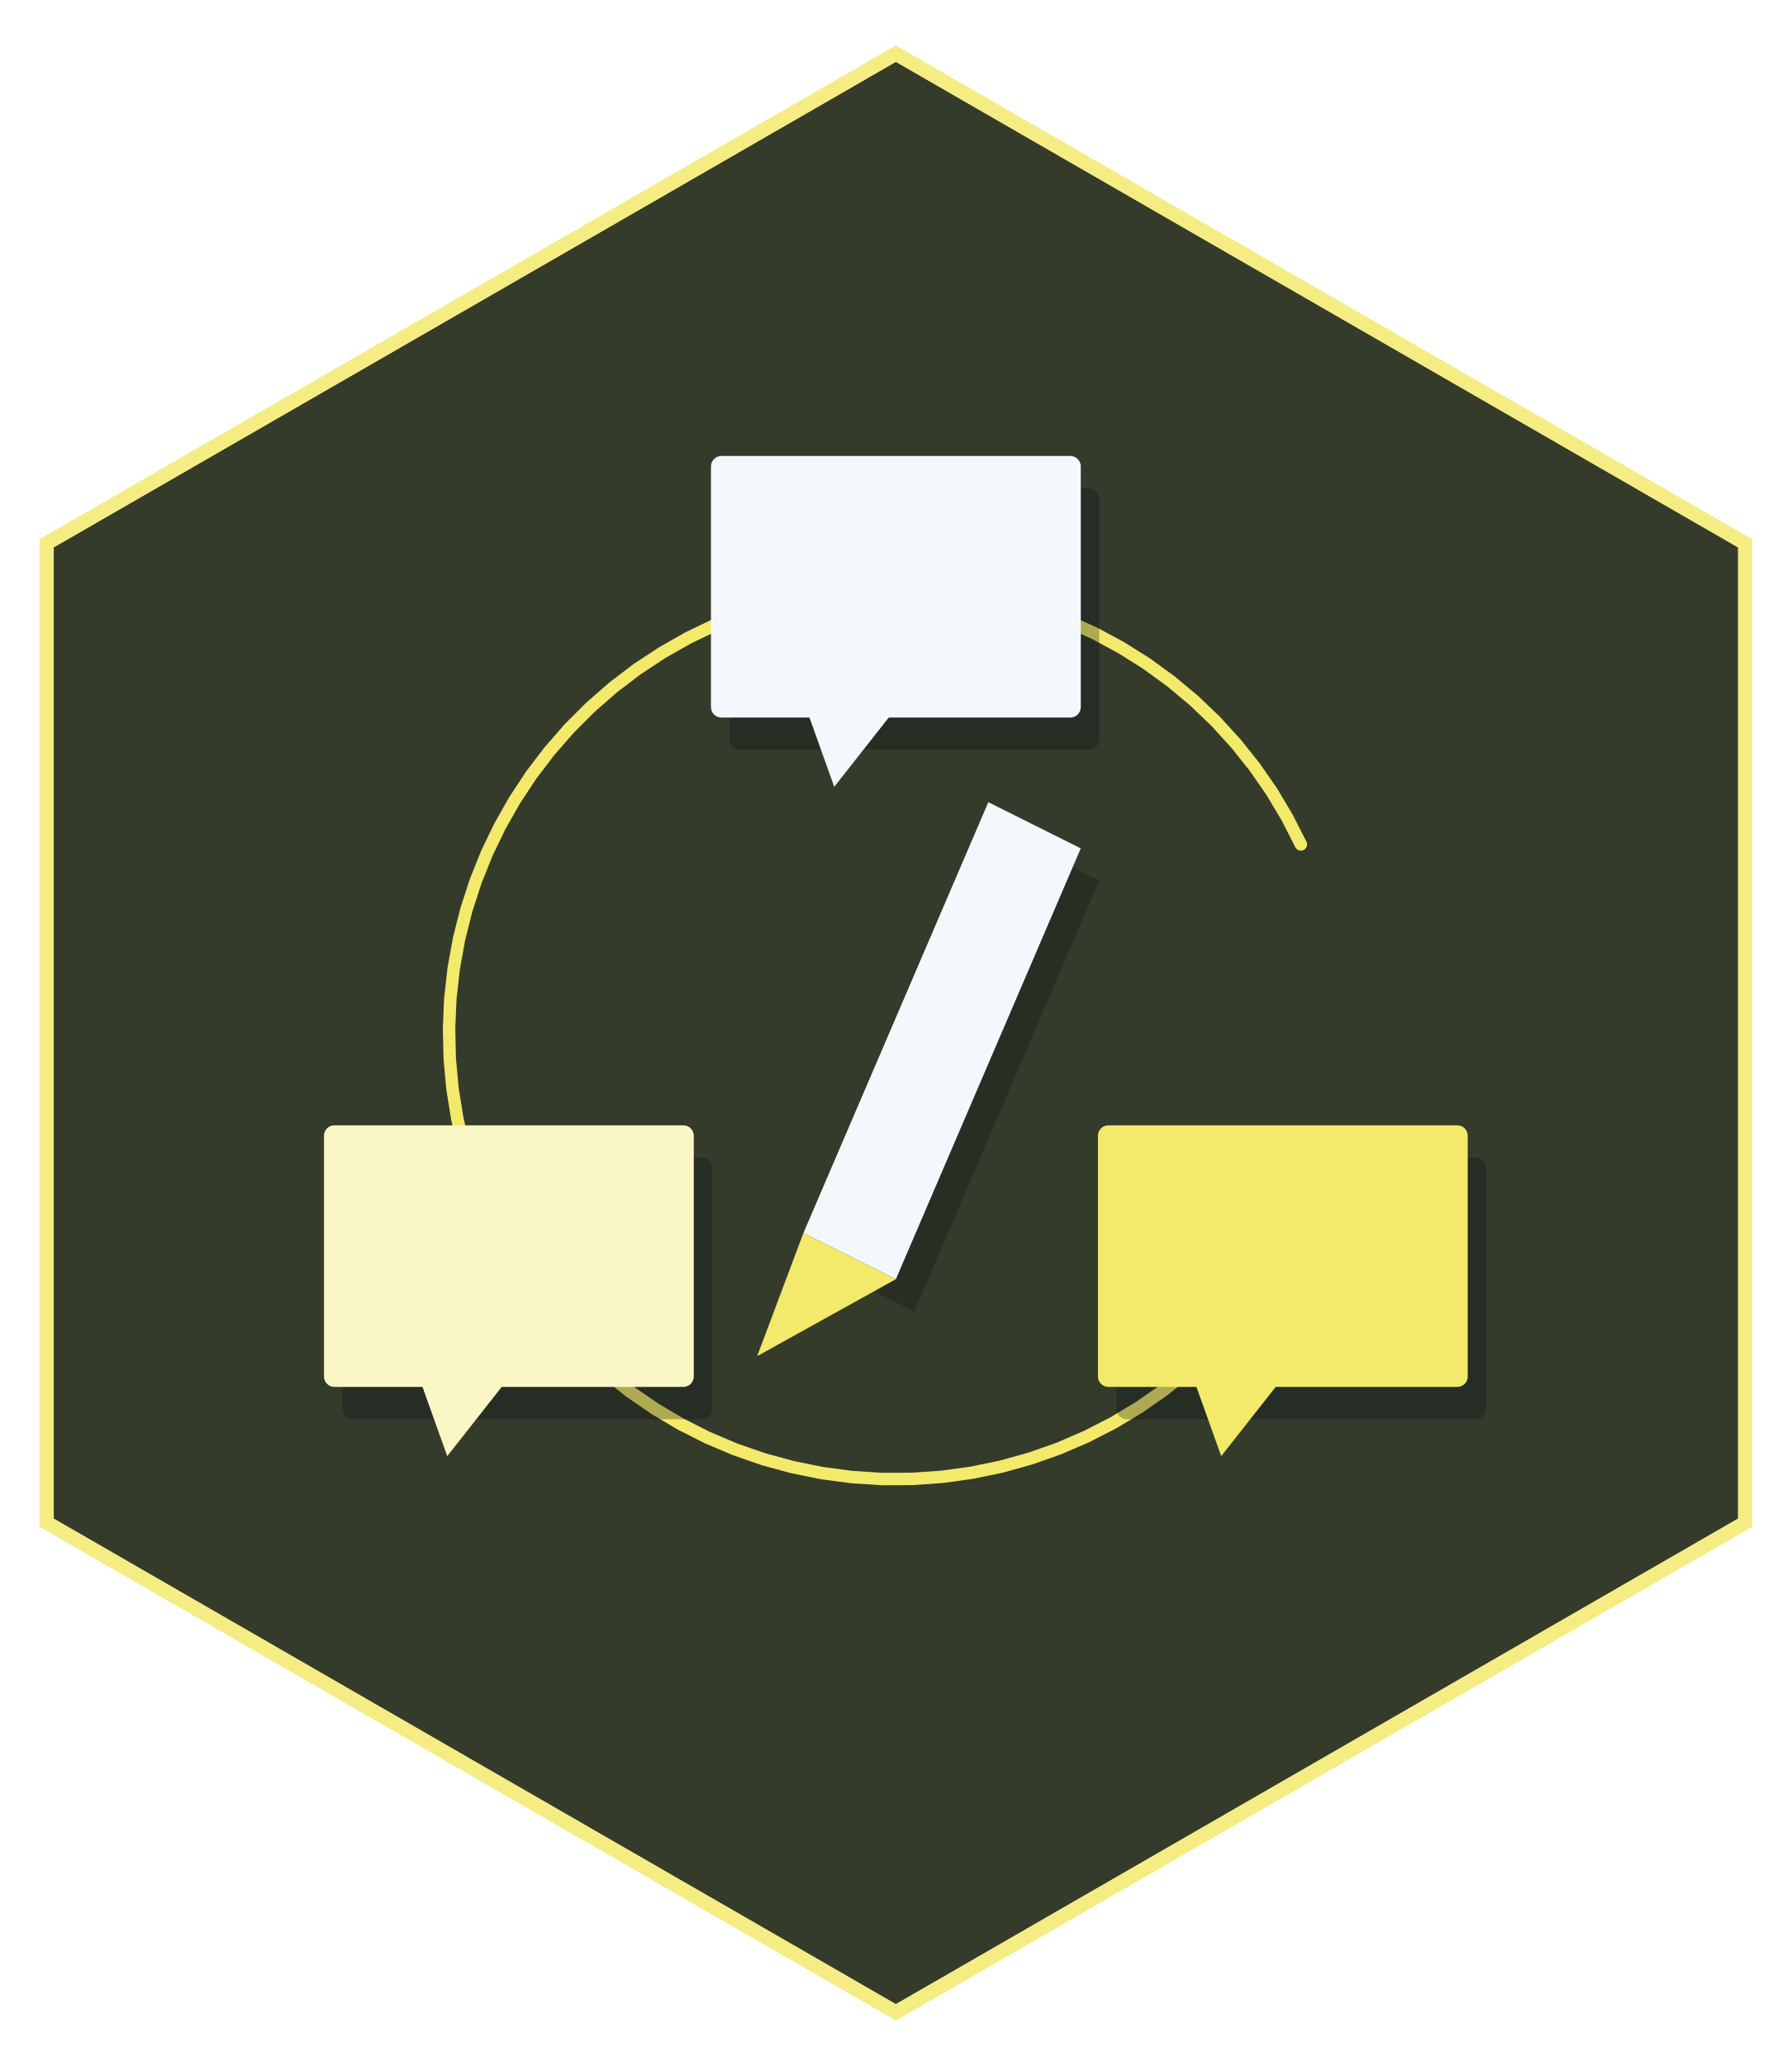
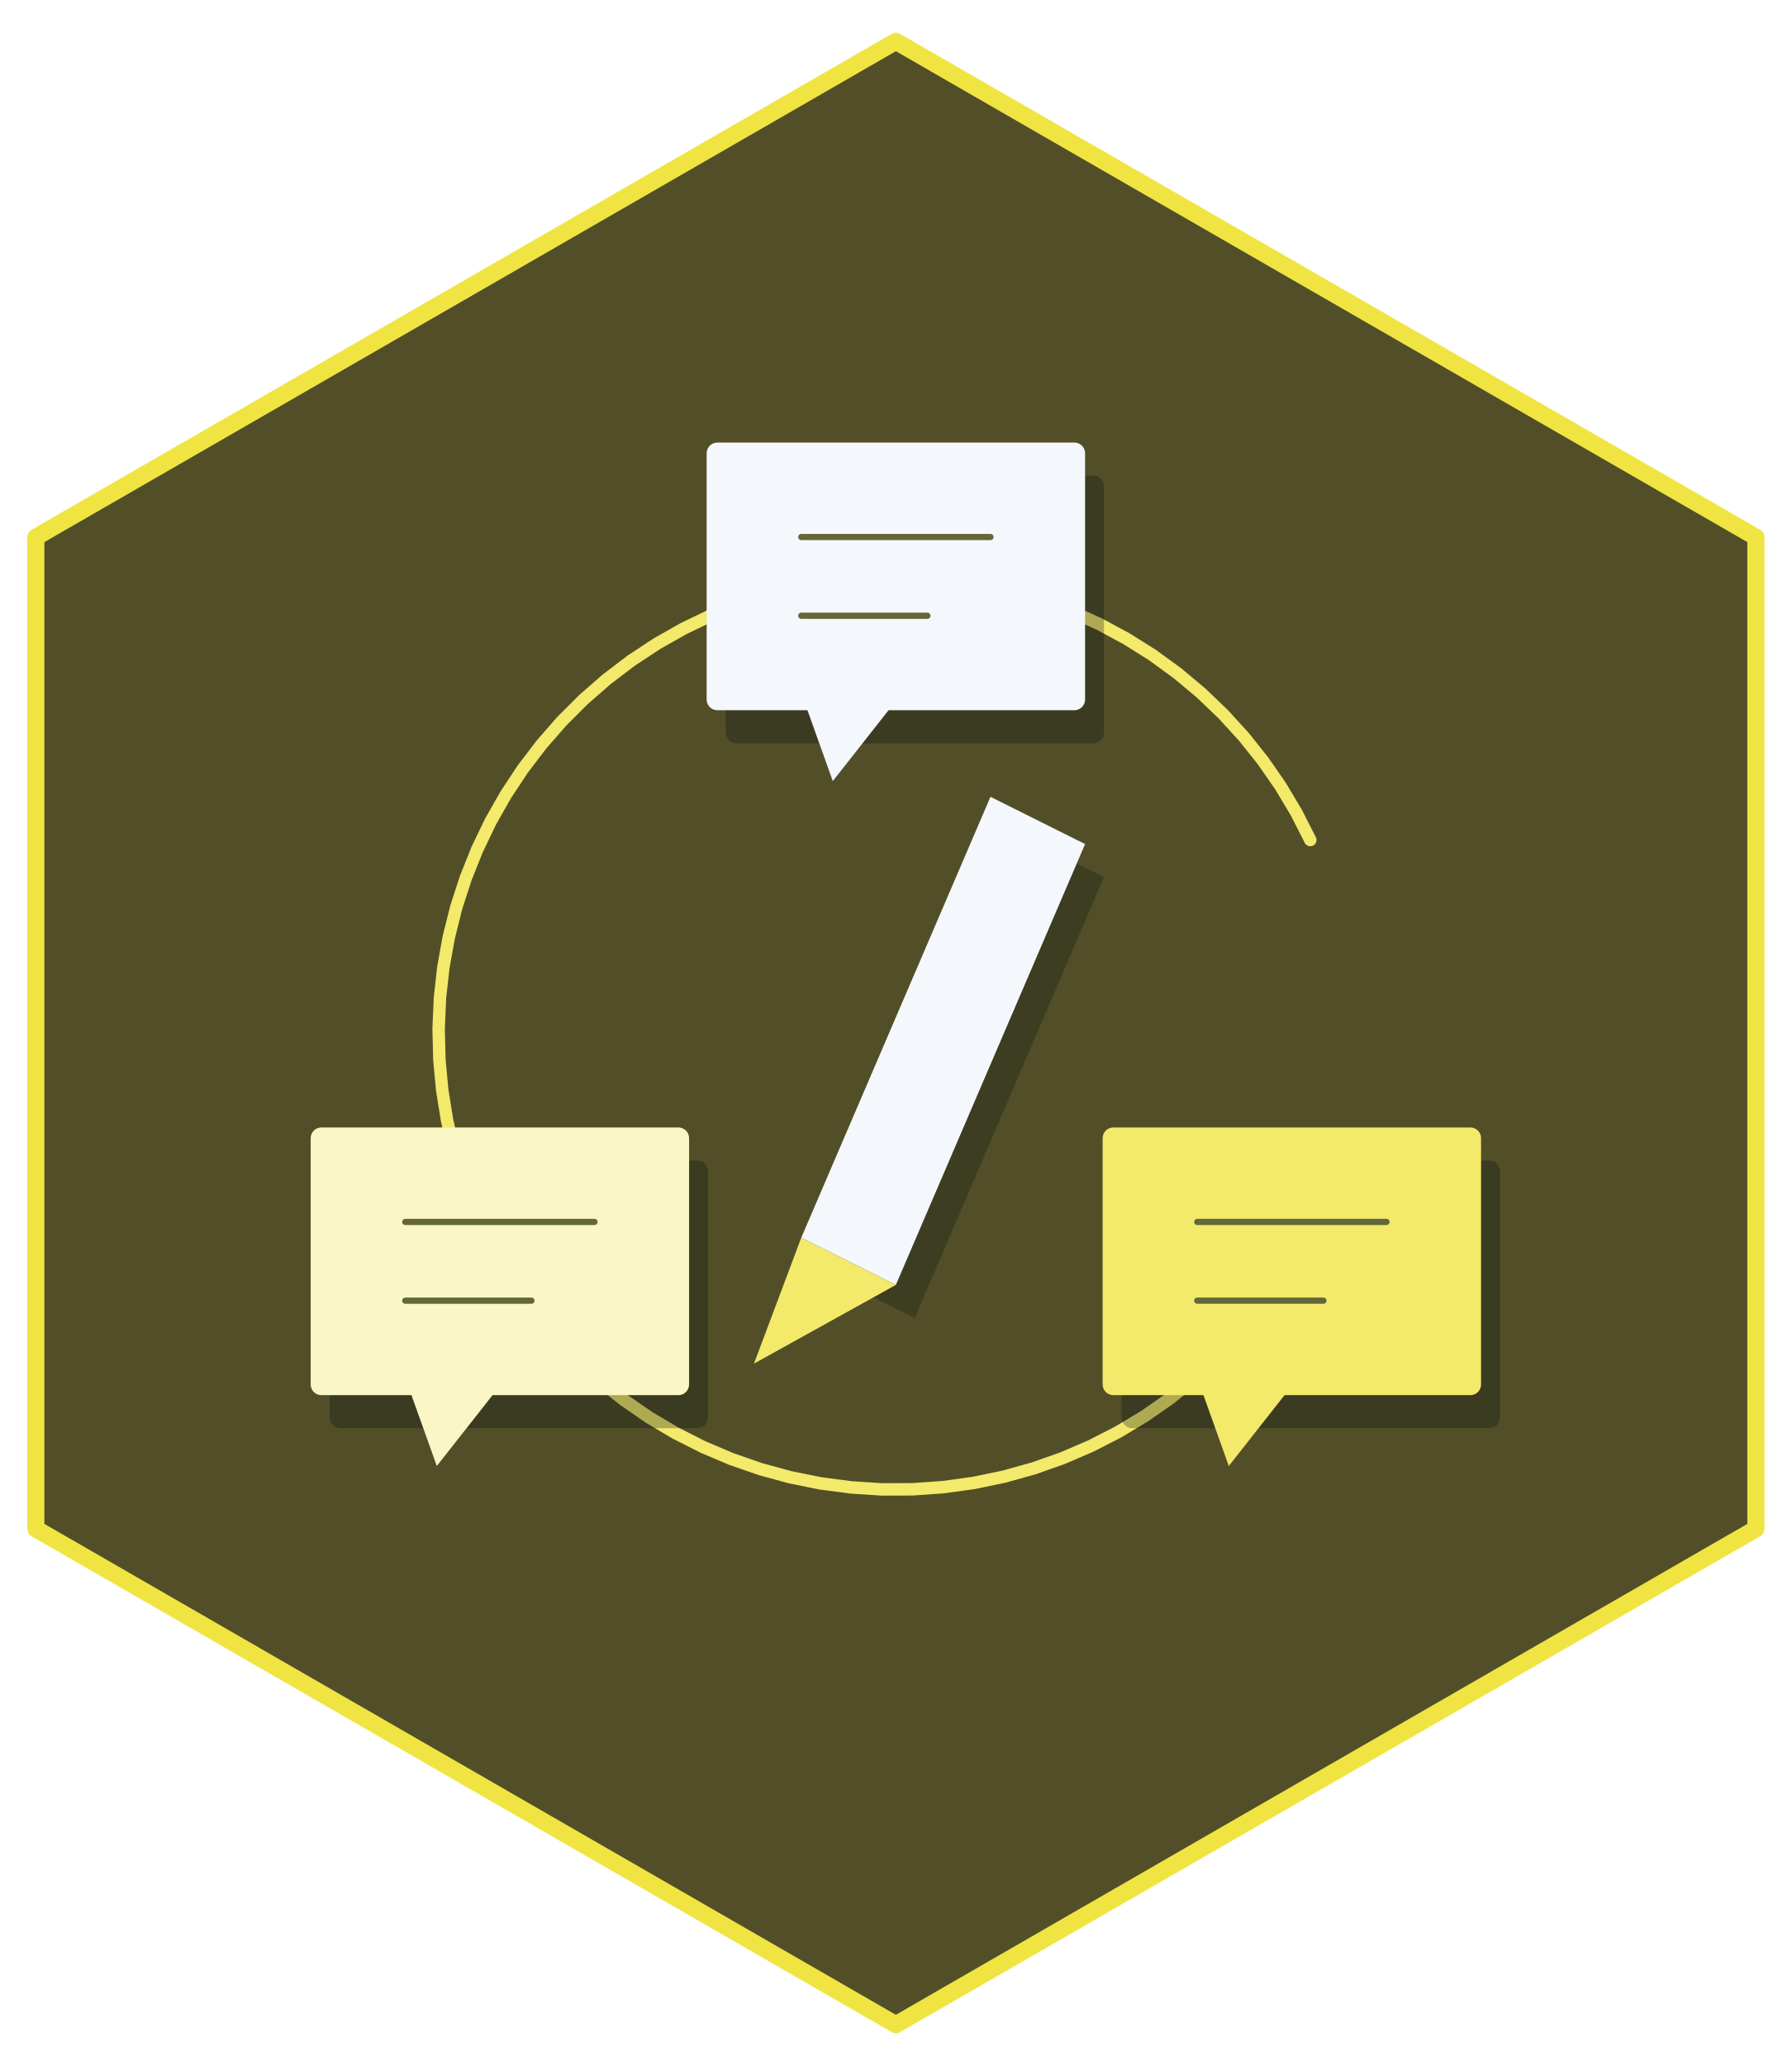
- <svg xmlns="http://www.w3.org/2000/svg" width="432" height="498" viewBox="0 0 432 498">
-   <path fill-rule="nonzero" fill="rgb(100%, 100%, 100%)" fill-opacity="1" d="M 216 4.98 L 427.68 126.988 L 427.68 371.012 L 216 493.02 L 4.32 371.012 L 4.32 126.988 Z M 216 4.98 " />
-   <path fill-rule="nonzero" fill="rgb(96.078%, 92.941%, 51.765%)" fill-opacity="1" d="M 216 10.957 L 422.496 129.977 L 422.496 368.023 L 216 487.043 L 9.504 368.023 L 9.504 129.977 Z M 216 10.957 " />
-   <path fill-rule="nonzero" fill="rgb(20.784%, 23.137%, 16.863%)" fill-opacity="1" d="M 216 14.941 L 419.039 131.969 L 419.039 366.031 L 216 483.059 L 12.961 366.031 L 12.961 131.969 Z M 216 14.941 " />
-   <path fill="none" stroke-width="3" stroke-linecap="round" stroke-linejoin="round" stroke="rgb(95.294%, 91.373%, 41.961%)" stroke-opacity="1" stroke-miterlimit="10" d="M 313.645 203.543 L 310.359 197.082 L 306.645 190.855 L 302.516 184.895 L 297.996 179.227 L 293.105 173.871 L 287.863 168.859 L 282.293 164.211 L 276.426 159.949 L 270.281 156.086 L 263.891 152.648 L 257.285 149.648 L 250.492 147.098 L 243.539 145.012 L 236.465 143.398 L 229.297 142.262 L 222.066 141.609 L 214.809 141.445 L 207.559 141.77 L 200.344 142.578 L 193.203 143.875 L 186.164 145.645 L 179.262 147.887 L 172.527 150.582 L 165.988 153.73 L 159.676 157.309 L 153.617 161.301 L 147.844 165.695 L 142.383 170.465 L 137.254 175.59 L 132.48 181.051 L 128.086 186.82 L 124.094 192.871 L 120.516 199.176 L 117.371 205.707 L 114.676 212.434 L 112.441 219.328 L 110.672 226.359 L 109.387 233.488 L 108.582 240.691 L 108.266 247.93 L 108.438 255.176 L 109.098 262.391 L 110.242 269.547 L 111.867 276.609 L 113.969 283.547 L 116.527 290.328 L 119.543 296.918 L 122.992 303.293 L 126.867 309.422 L 131.145 315.277 L 135.805 320.832 L 140.832 326.059 L 146.199 330.938 L 151.883 335.441 L 157.859 339.555 L 164.102 343.258 L 170.574 346.535 L 177.254 349.367 L 184.113 351.742 L 191.113 353.652 L 198.23 355.09 L 205.426 356.043 L 212.668 356.512 L 219.926 356.488 L 227.168 355.98 L 234.355 354.988 L 241.465 353.516 L 248.453 351.566 L 255.297 349.152 L 261.965 346.281 L 268.422 342.973 L 274.641 339.234 L 280.594 335.09 L 286.254 330.551 L 291.594 325.645 L 296.59 320.387 L 301.223 314.809 L 305.469 308.93 L 309.305 302.781 " />
-   <path fill-rule="nonzero" fill="rgb(1.176%, 3.922%, 7.059%)" fill-opacity="0.278" d="M 178.398 180.754 L 262.52 180.754 L 262.418 180.754 L 262.824 180.734 L 263.219 180.656 L 263.602 180.512 L 263.953 180.309 L 264.266 180.051 L 264.535 179.746 L 264.75 179.402 L 264.91 179.031 L 265.008 178.637 L 265.039 178.23 L 265.039 120.223 L 265.008 119.82 L 264.91 119.426 L 264.75 119.051 L 264.535 118.707 L 264.266 118.402 L 263.953 118.148 L 263.602 117.945 L 263.219 117.801 L 262.824 117.719 L 262.52 117.699 L 178.398 117.699 L 178.703 117.719 L 178.297 117.703 L 177.895 117.75 L 177.504 117.863 L 177.137 118.039 L 176.805 118.27 L 176.512 118.551 L 176.266 118.875 L 176.078 119.234 L 175.949 119.621 L 175.883 120.02 L 175.875 120.223 L 175.875 178.23 L 175.883 178.027 L 175.883 178.434 L 175.949 178.836 L 176.078 179.219 L 176.266 179.578 L 176.512 179.906 L 176.805 180.188 L 177.137 180.418 L 177.504 180.59 L 177.895 180.703 L 178.297 180.754 Z M 178.398 180.754 " />
-   <path fill-rule="nonzero" fill="rgb(95.686%, 97.255%, 98.824%)" fill-opacity="1" d="M 173.941 172.965 L 258.059 172.965 L 257.957 172.965 L 258.363 172.945 L 258.762 172.867 L 259.141 172.723 L 259.492 172.52 L 259.809 172.262 L 260.078 171.957 L 260.293 171.613 L 260.453 171.242 L 260.551 170.848 L 260.582 170.441 L 260.582 112.434 L 260.551 112.031 L 260.453 111.637 L 260.293 111.262 L 260.078 110.918 L 259.809 110.613 L 259.492 110.359 L 259.141 110.156 L 258.762 110.012 L 258.363 109.93 L 258.059 109.91 L 173.941 109.91 L 174.242 109.93 L 173.84 109.914 L 173.434 109.965 L 173.047 110.074 L 172.68 110.25 L 172.344 110.48 L 172.051 110.762 L 171.809 111.086 L 171.621 111.445 L 171.492 111.832 L 171.426 112.23 L 171.418 112.434 L 171.418 170.441 L 171.426 170.238 L 171.426 170.645 L 171.492 171.047 L 171.621 171.434 L 171.809 171.793 L 172.051 172.117 L 172.344 172.398 L 172.68 172.629 L 173.047 172.801 L 173.434 172.914 L 173.84 172.965 Z M 173.941 172.965 " />
-   <path fill-rule="nonzero" fill="rgb(95.686%, 97.255%, 98.824%)" fill-opacity="1" d="M 191.852 163.691 L 201.141 189.656 L 221.574 163.691 Z M 191.852 163.691 " />
-   <path fill-rule="nonzero" fill="rgb(1.176%, 3.922%, 7.059%)" fill-opacity="0.278" d="M 85.09 342.098 L 169.211 342.098 L 169.109 342.094 L 169.516 342.078 L 169.914 341.996 L 170.293 341.852 L 170.645 341.648 L 170.961 341.395 L 171.23 341.09 L 171.445 340.746 L 171.605 340.371 L 171.703 339.98 L 171.734 339.574 L 171.734 281.566 L 171.703 281.16 L 171.605 280.766 L 171.445 280.395 L 171.23 280.051 L 170.961 279.746 L 170.645 279.488 L 170.293 279.285 L 169.914 279.145 L 169.516 279.062 L 169.211 279.043 L 85.09 279.043 L 85.395 279.062 L 84.988 279.047 L 84.586 279.094 L 84.199 279.207 L 83.832 279.383 L 83.496 279.613 L 83.203 279.895 L 82.961 280.219 L 82.77 280.578 L 82.645 280.961 L 82.578 281.363 L 82.57 281.566 L 82.57 339.574 L 82.578 339.371 L 82.578 339.777 L 82.645 340.176 L 82.77 340.562 L 82.961 340.922 L 83.203 341.246 L 83.496 341.527 L 83.832 341.758 L 84.199 341.934 L 84.586 342.047 L 84.988 342.094 Z M 85.09 342.098 " />
-   <path fill-rule="nonzero" fill="rgb(98.039%, 96.471%, 77.647%)" fill-opacity="1" d="M 80.633 334.309 L 164.754 334.309 L 164.652 334.305 L 165.059 334.289 L 165.457 334.207 L 165.836 334.062 L 166.188 333.859 L 166.5 333.605 L 166.77 333.301 L 166.988 332.957 L 167.145 332.582 L 167.242 332.191 L 167.277 331.785 L 167.277 273.777 L 167.242 273.371 L 167.145 272.977 L 166.988 272.605 L 166.77 272.262 L 166.5 271.957 L 166.188 271.699 L 165.836 271.496 L 165.457 271.355 L 165.059 271.273 L 164.754 271.254 L 80.633 271.254 L 80.938 271.273 L 80.531 271.258 L 80.129 271.305 L 79.738 271.418 L 79.371 271.594 L 79.039 271.824 L 78.746 272.105 L 78.5 272.43 L 78.312 272.789 L 78.184 273.172 L 78.121 273.574 L 78.113 273.777 L 78.113 331.785 L 78.121 331.582 L 78.121 331.988 L 78.184 332.391 L 78.312 332.773 L 78.5 333.133 L 78.746 333.457 L 79.039 333.738 L 79.371 333.969 L 79.738 334.145 L 80.129 334.258 L 80.531 334.305 Z M 80.633 334.309 " />
-   <path fill-rule="nonzero" fill="rgb(98.039%, 96.471%, 77.647%)" fill-opacity="1" d="M 98.547 325.035 L 107.832 350.996 L 128.266 325.035 Z M 98.547 325.035 " />
-   <path fill-rule="nonzero" fill="rgb(1.176%, 3.922%, 7.059%)" fill-opacity="0.278" d="M 271.703 342.098 L 355.824 342.098 L 355.723 342.094 L 356.129 342.078 L 356.527 341.996 L 356.906 341.852 L 357.258 341.648 L 357.57 341.395 L 357.84 341.09 L 358.059 340.746 L 358.219 340.371 L 358.312 339.98 L 358.348 339.574 L 358.348 281.566 L 358.312 281.16 L 358.219 280.766 L 358.059 280.395 L 357.84 280.051 L 357.57 279.746 L 357.258 279.488 L 356.906 279.285 L 356.527 279.145 L 356.129 279.062 L 355.824 279.043 L 271.703 279.043 L 272.008 279.062 L 271.602 279.047 L 271.199 279.094 L 270.809 279.207 L 270.441 279.383 L 270.109 279.613 L 269.816 279.895 L 269.574 280.219 L 269.383 280.578 L 269.254 280.961 L 269.191 281.363 L 269.184 281.566 L 269.184 339.574 L 269.191 339.371 L 269.191 339.777 L 269.254 340.176 L 269.383 340.562 L 269.574 340.922 L 269.816 341.246 L 270.109 341.527 L 270.441 341.758 L 270.809 341.934 L 271.199 342.047 L 271.602 342.094 Z M 271.703 342.098 " />
-   <path fill-rule="nonzero" fill="rgb(95.294%, 91.373%, 41.961%)" fill-opacity="1" d="M 267.246 334.309 L 351.367 334.309 L 351.266 334.305 L 351.672 334.289 L 352.066 334.207 L 352.449 334.062 L 352.801 333.859 L 353.113 333.605 L 353.383 333.301 L 353.602 332.957 L 353.758 332.582 L 353.855 332.191 L 353.887 331.785 L 353.887 273.777 L 353.855 273.371 L 353.758 272.977 L 353.602 272.605 L 353.383 272.262 L 353.113 271.957 L 352.801 271.699 L 352.449 271.496 L 352.066 271.355 L 351.672 271.273 L 351.367 271.254 L 267.246 271.254 L 267.551 271.273 L 267.145 271.258 L 266.742 271.305 L 266.352 271.418 L 265.984 271.594 L 265.652 271.824 L 265.359 272.105 L 265.113 272.43 L 264.926 272.789 L 264.797 273.172 L 264.73 273.574 L 264.723 273.777 L 264.723 331.785 L 264.73 331.582 L 264.73 331.988 L 264.797 332.391 L 264.926 332.773 L 265.113 333.133 L 265.359 333.457 L 265.652 333.738 L 265.984 333.969 L 266.352 334.145 L 266.742 334.258 L 267.145 334.305 Z M 267.246 334.309 " />
-   <path fill-rule="nonzero" fill="rgb(95.294%, 91.373%, 41.961%)" fill-opacity="1" d="M 285.156 325.035 L 294.445 350.996 L 314.879 325.035 Z M 285.156 325.035 " />
-   <path fill-rule="nonzero" fill="rgb(1.176%, 3.922%, 7.059%)" fill-opacity="0.251" d="M 198.168 305.008 L 220.457 316.133 L 265.039 212.281 L 242.75 201.152 Z M 198.168 305.008 " />
-   <path fill-rule="nonzero" fill="rgb(95.686%, 97.255%, 98.824%)" fill-opacity="1" d="M 193.707 297.219 L 216 308.344 L 260.582 204.492 L 238.293 193.363 Z M 193.707 297.219 " />
-   <path fill-rule="nonzero" fill="rgb(95.294%, 91.373%, 41.961%)" fill-opacity="1" d="M 193.707 297.219 L 216 308.344 L 182.562 326.891 Z M 193.707 297.219 " />
+ <svg xmlns="http://www.w3.org/2000/svg" width="432pt" height="498pt" viewBox="0 0 432 498">
+   <path fill-rule="nonzero" fill="rgb(32.157%, 30.98%, 15.686%)" fill-opacity="1" stroke-width="4.125" stroke-linecap="round" stroke-linejoin="round" stroke="rgb(94.118%, 89.412%, 25.882%)" stroke-opacity="1" stroke-miterlimit="10" d="M 216 9.961 L 423.359 129.48 L 423.359 368.52 L 216 488.039 L 8.641 368.52 L 8.641 129.48 Z M 216 9.961 " />
+   <path fill="none" stroke-width="3" stroke-linecap="round" stroke-linejoin="round" stroke="rgb(95.294%, 91.373%, 41.961%)" stroke-opacity="1" stroke-miterlimit="10" d="M 315.918 202.484 L 312.555 195.875 L 308.75 189.504 L 304.527 183.406 L 299.902 177.602 L 294.898 172.125 L 289.535 166.996 L 283.836 162.238 L 277.832 157.875 L 271.543 153.926 L 265.008 150.41 L 258.246 147.34 L 251.293 144.73 L 244.18 142.594 L 236.941 140.941 L 229.605 139.777 L 222.207 139.113 L 214.781 138.945 L 207.363 139.277 L 199.98 140.105 L 192.672 141.43 L 185.473 143.242 L 178.406 145.535 L 171.516 148.297 L 164.824 151.516 L 158.367 155.176 L 152.168 159.262 L 146.262 163.758 L 140.668 168.637 L 135.422 173.883 L 130.539 179.473 L 126.043 185.375 L 121.953 191.566 L 118.293 198.016 L 115.078 204.699 L 112.32 211.586 L 110.031 218.641 L 108.223 225.832 L 106.906 233.129 L 106.082 240.496 L 105.758 247.906 L 105.934 255.32 L 106.613 262.703 L 107.785 270.023 L 109.449 277.25 L 111.594 284.352 L 114.215 291.289 L 117.297 298.035 L 120.828 304.559 L 124.793 310.828 L 129.168 316.82 L 133.941 322.5 L 139.086 327.852 L 144.578 332.844 L 150.395 337.453 L 156.508 341.664 L 162.895 345.449 L 169.52 348.801 L 176.355 351.699 L 183.371 354.133 L 190.535 356.086 L 197.816 357.555 L 205.18 358.531 L 212.59 359.012 L 220.02 358.988 L 227.426 358.469 L 234.785 357.453 L 242.055 355.945 L 249.211 353.949 L 256.211 351.48 L 263.031 348.543 L 269.641 345.156 L 276.004 341.332 L 282.094 337.09 L 287.887 332.445 L 293.352 327.426 L 298.465 322.047 L 303.203 316.34 L 307.547 310.324 L 311.477 304.031 " />
+   <path fill-rule="nonzero" fill="rgb(1.176%, 3.922%, 7.059%)" fill-opacity="0.278" d="M 177.523 179.168 L 263.602 179.168 L 263.496 179.164 L 263.91 179.148 L 264.316 179.066 L 264.707 178.918 L 265.066 178.711 L 265.387 178.449 L 265.664 178.137 L 265.887 177.785 L 266.047 177.402 L 266.148 177 L 266.18 176.586 L 266.18 117.227 L 266.148 116.812 L 266.047 116.41 L 265.887 116.027 L 265.664 115.68 L 265.387 115.367 L 265.066 115.105 L 264.707 114.898 L 264.316 114.75 L 263.91 114.668 L 263.602 114.648 L 177.523 114.648 L 177.836 114.668 L 177.418 114.648 L 177.008 114.699 L 176.609 114.816 L 176.234 114.992 L 175.891 115.23 L 175.59 115.516 L 175.344 115.848 L 175.148 116.215 L 175.02 116.609 L 174.949 117.02 L 174.941 117.227 L 174.941 176.586 L 174.949 176.379 L 174.949 176.793 L 175.02 177.203 L 175.148 177.598 L 175.344 177.965 L 175.59 178.297 L 175.891 178.586 L 176.234 178.82 L 176.609 179 L 177.008 179.113 L 177.418 179.164 Z M 177.523 179.168 " />
+   <path fill-rule="nonzero" fill="rgb(95.686%, 97.255%, 98.824%)" fill-opacity="1" d="M 172.961 171.195 L 259.039 171.195 L 258.934 171.195 L 259.348 171.18 L 259.758 171.094 L 260.145 170.949 L 260.504 170.738 L 260.828 170.477 L 261.102 170.168 L 261.324 169.816 L 261.488 169.434 L 261.586 169.031 L 261.621 168.617 L 261.621 109.258 L 261.586 108.844 L 261.488 108.441 L 261.324 108.059 L 261.102 107.707 L 260.828 107.398 L 260.504 107.133 L 260.145 106.926 L 259.758 106.777 L 259.348 106.695 L 259.039 106.676 L 172.961 106.676 L 173.273 106.695 L 172.859 106.68 L 172.445 106.73 L 172.047 106.844 L 171.672 107.023 L 171.328 107.258 L 171.031 107.547 L 170.781 107.879 L 170.586 108.246 L 170.457 108.641 L 170.391 109.051 L 170.379 109.258 L 170.379 168.617 L 170.391 168.41 L 170.391 168.824 L 170.457 169.234 L 170.586 169.629 L 170.781 169.996 L 171.031 170.328 L 171.328 170.617 L 171.672 170.852 L 172.047 171.027 L 172.445 171.145 L 172.859 171.195 Z M 172.961 171.195 " />
+   <path fill-rule="nonzero" fill="rgb(95.686%, 97.255%, 98.824%)" fill-opacity="1" d="M 191.289 161.707 L 200.793 188.277 L 221.703 161.707 Z M 191.289 161.707 " />
+   <path fill="none" stroke-width="1.5" stroke-linecap="round" stroke-linejoin="round" stroke="rgb(38.824%, 40.392%, 22.353%)" stroke-opacity="1" stroke-miterlimit="10" d="M 193.191 129.449 L 238.809 129.449 " />
+   <path fill="none" stroke-width="1.5" stroke-linecap="round" stroke-linejoin="round" stroke="rgb(38.824%, 40.392%, 22.353%)" stroke-opacity="1" stroke-miterlimit="10" d="M 193.191 148.426 L 223.602 148.426 " />
+   <path fill-rule="nonzero" fill="rgb(1.176%, 3.922%, 7.059%)" fill-opacity="0.278" d="M 82.047 344.262 L 168.125 344.262 L 168.02 344.258 L 168.434 344.242 L 168.844 344.16 L 169.23 344.012 L 169.59 343.805 L 169.91 343.543 L 170.188 343.23 L 170.41 342.879 L 170.57 342.496 L 170.672 342.094 L 170.703 341.68 L 170.703 282.324 L 170.672 281.91 L 170.57 281.504 L 170.41 281.125 L 170.188 280.773 L 169.91 280.461 L 169.59 280.199 L 169.23 279.992 L 168.844 279.844 L 168.434 279.762 L 168.125 279.742 L 82.047 279.742 L 82.359 279.762 L 81.945 279.742 L 81.531 279.793 L 81.133 279.91 L 80.758 280.086 L 80.414 280.324 L 80.117 280.609 L 79.867 280.941 L 79.672 281.312 L 79.543 281.703 L 79.477 282.113 L 79.465 282.324 L 79.465 341.68 L 79.477 341.473 L 79.477 341.887 L 79.543 342.297 L 79.672 342.691 L 79.867 343.059 L 80.117 343.391 L 80.414 343.68 L 80.758 343.914 L 81.133 344.094 L 81.531 344.211 L 81.945 344.258 Z M 82.047 344.262 " />
+   <path fill-rule="nonzero" fill="rgb(98.039%, 96.471%, 77.647%)" fill-opacity="1" d="M 77.484 336.293 L 163.562 336.293 L 163.457 336.289 L 163.875 336.273 L 164.281 336.188 L 164.668 336.043 L 165.027 335.836 L 165.352 335.57 L 165.625 335.262 L 165.848 334.91 L 166.012 334.527 L 166.109 334.125 L 166.145 333.711 L 166.145 274.352 L 166.109 273.938 L 166.012 273.535 L 165.848 273.152 L 165.625 272.801 L 165.352 272.492 L 165.027 272.227 L 164.668 272.02 L 164.281 271.875 L 163.875 271.789 L 163.562 271.773 L 77.484 271.773 L 77.797 271.789 L 77.383 271.773 L 76.969 271.824 L 76.57 271.938 L 76.195 272.117 L 75.852 272.352 L 75.555 272.641 L 75.305 272.973 L 75.109 273.34 L 74.98 273.734 L 74.914 274.145 L 74.906 274.352 L 74.906 333.711 L 74.914 333.504 L 74.914 333.918 L 74.98 334.328 L 75.109 334.723 L 75.305 335.09 L 75.555 335.422 L 75.852 335.711 L 76.195 335.945 L 76.57 336.125 L 76.969 336.238 L 77.383 336.289 Z M 77.484 336.293 " />
+   <path fill-rule="nonzero" fill="rgb(98.039%, 96.471%, 77.647%)" fill-opacity="1" d="M 95.812 326.805 L 105.316 353.371 L 126.227 326.805 Z M 95.812 326.805 " />
+   <path fill="none" stroke-width="1.5" stroke-linecap="round" stroke-linejoin="round" stroke="rgb(38.824%, 40.392%, 22.353%)" stroke-opacity="1" stroke-miterlimit="10" d="M 97.715 294.543 L 143.332 294.543 " />
+   <path fill="none" stroke-width="1.5" stroke-linecap="round" stroke-linejoin="round" stroke="rgb(38.824%, 40.392%, 22.353%)" stroke-opacity="1" stroke-miterlimit="10" d="M 97.715 313.52 L 128.129 313.52 " />
+   <path fill-rule="nonzero" fill="rgb(1.176%, 3.922%, 7.059%)" fill-opacity="0.278" d="M 273 344.262 L 359.078 344.262 L 358.973 344.258 L 359.387 344.242 L 359.793 344.16 L 360.184 344.012 L 360.543 343.805 L 360.863 343.543 L 361.141 343.23 L 361.363 342.879 L 361.523 342.496 L 361.625 342.094 L 361.656 341.68 L 361.656 282.324 L 361.625 281.91 L 361.523 281.504 L 361.363 281.125 L 361.141 280.773 L 360.863 280.461 L 360.543 280.199 L 360.184 279.992 L 359.793 279.844 L 359.387 279.762 L 359.078 279.742 L 273 279.742 L 273.312 279.762 L 272.895 279.742 L 272.484 279.793 L 272.086 279.91 L 271.711 280.086 L 271.367 280.324 L 271.066 280.609 L 270.82 280.941 L 270.625 281.312 L 270.492 281.703 L 270.426 282.113 L 270.418 282.324 L 270.418 341.68 L 270.426 341.473 L 270.426 341.887 L 270.492 342.297 L 270.625 342.691 L 270.82 343.059 L 271.066 343.391 L 271.367 343.68 L 271.711 343.914 L 272.086 344.094 L 272.484 344.211 L 272.895 344.258 Z M 273 344.262 " />
+   <path fill-rule="nonzero" fill="rgb(95.294%, 91.373%, 41.961%)" fill-opacity="1" d="M 268.438 336.293 L 354.516 336.293 L 354.41 336.289 L 354.824 336.273 L 355.234 336.188 L 355.621 336.043 L 355.98 335.836 L 356.301 335.57 L 356.578 335.262 L 356.801 334.91 L 356.961 334.527 L 357.062 334.125 L 357.094 333.711 L 357.094 274.352 L 357.062 273.938 L 356.961 273.535 L 356.801 273.152 L 356.578 272.801 L 356.301 272.492 L 355.98 272.227 L 355.621 272.02 L 355.234 271.875 L 354.824 271.789 L 354.516 271.773 L 268.438 271.773 L 268.75 271.789 L 268.332 271.773 L 267.922 271.824 L 267.523 271.938 L 267.148 272.117 L 266.805 272.352 L 266.508 272.641 L 266.258 272.973 L 266.062 273.34 L 265.934 273.734 L 265.867 274.145 L 265.855 274.352 L 265.855 333.711 L 265.867 333.504 L 265.867 333.918 L 265.934 334.328 L 266.062 334.723 L 266.258 335.09 L 266.508 335.422 L 266.805 335.711 L 267.148 335.945 L 267.523 336.125 L 267.922 336.238 L 268.332 336.289 Z M 268.438 336.293 " />
+   <path fill-rule="nonzero" fill="rgb(95.294%, 91.373%, 41.961%)" fill-opacity="1" d="M 286.766 326.805 L 296.27 353.371 L 317.18 326.805 Z M 286.766 326.805 " />
+   <path fill="none" stroke-width="1.5" stroke-linecap="round" stroke-linejoin="round" stroke="rgb(38.824%, 40.392%, 22.353%)" stroke-opacity="1" stroke-miterlimit="10" d="M 288.668 294.543 L 334.285 294.543 " />
+   <path fill="none" stroke-width="1.5" stroke-linecap="round" stroke-linejoin="round" stroke="rgb(38.824%, 40.392%, 22.353%)" stroke-opacity="1" stroke-miterlimit="10" d="M 288.668 313.52 L 319.078 313.52 " />
+   <path fill-rule="nonzero" fill="rgb(1.176%, 3.922%, 7.059%)" fill-opacity="0.251" d="M 197.754 306.309 L 220.562 317.695 L 266.18 211.426 L 243.371 200.043 Z M 197.754 306.309 " />
+   <path fill-rule="nonzero" fill="rgb(95.686%, 97.255%, 98.824%)" fill-opacity="1" d="M 193.191 298.34 L 216 309.723 L 261.621 203.457 L 238.809 192.07 Z M 193.191 298.34 " />
+   <path fill-rule="nonzero" fill="rgb(95.294%, 91.373%, 41.961%)" fill-opacity="1" d="M 193.191 298.34 L 216 309.723 L 181.785 328.699 Z M 193.191 298.34 " />
</svg>
